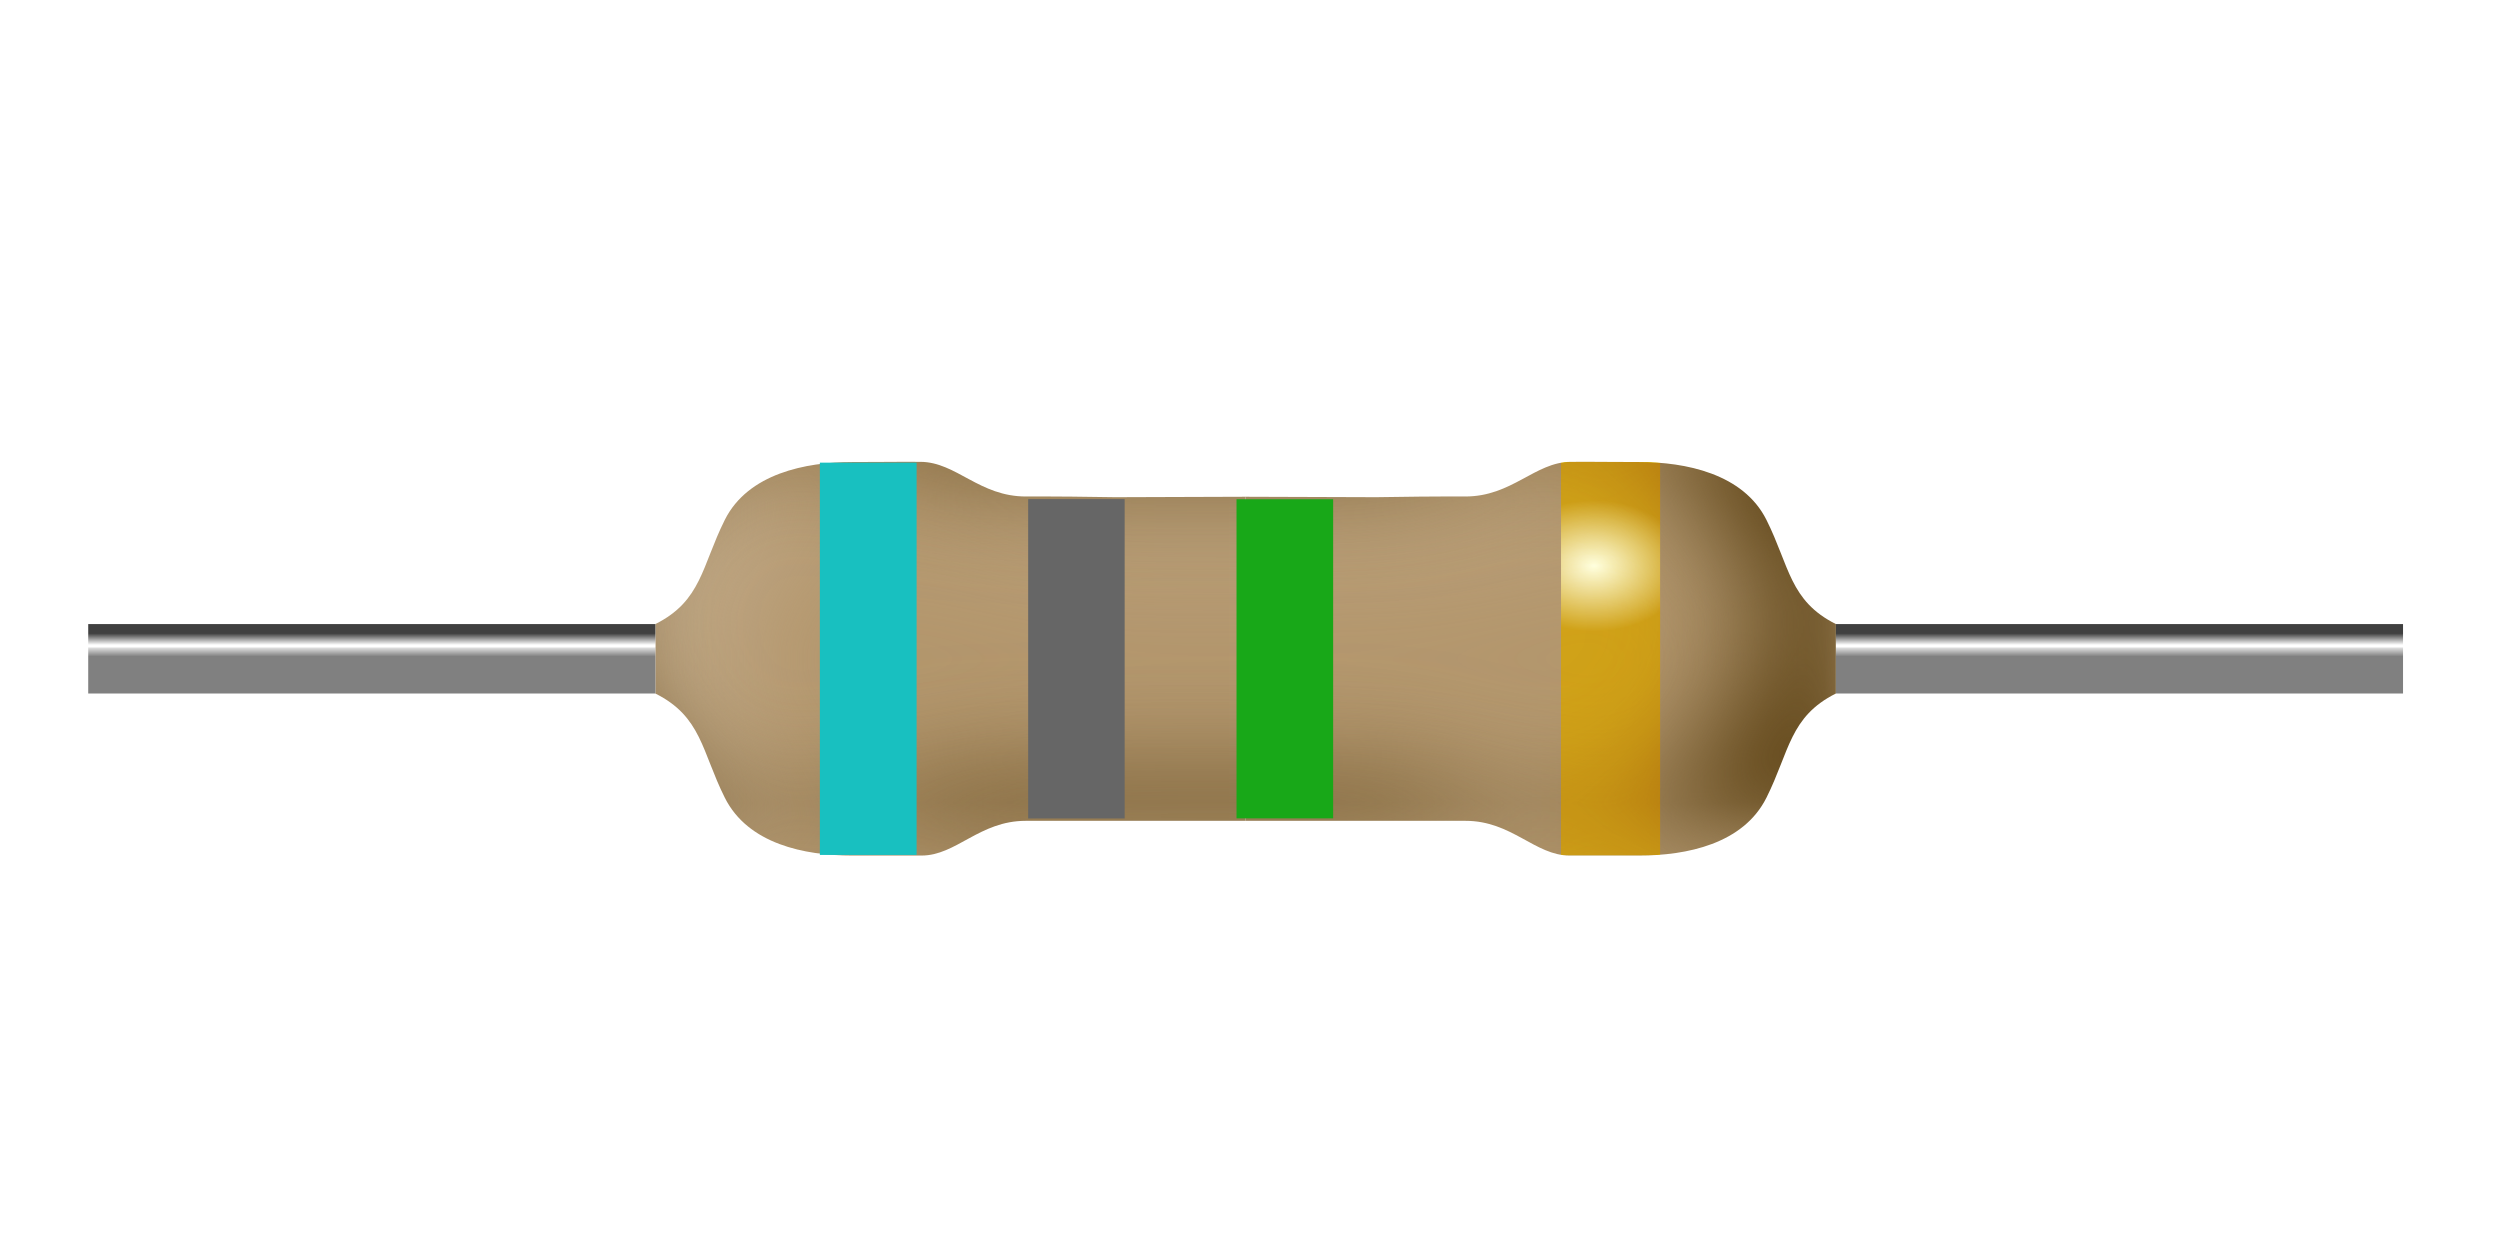
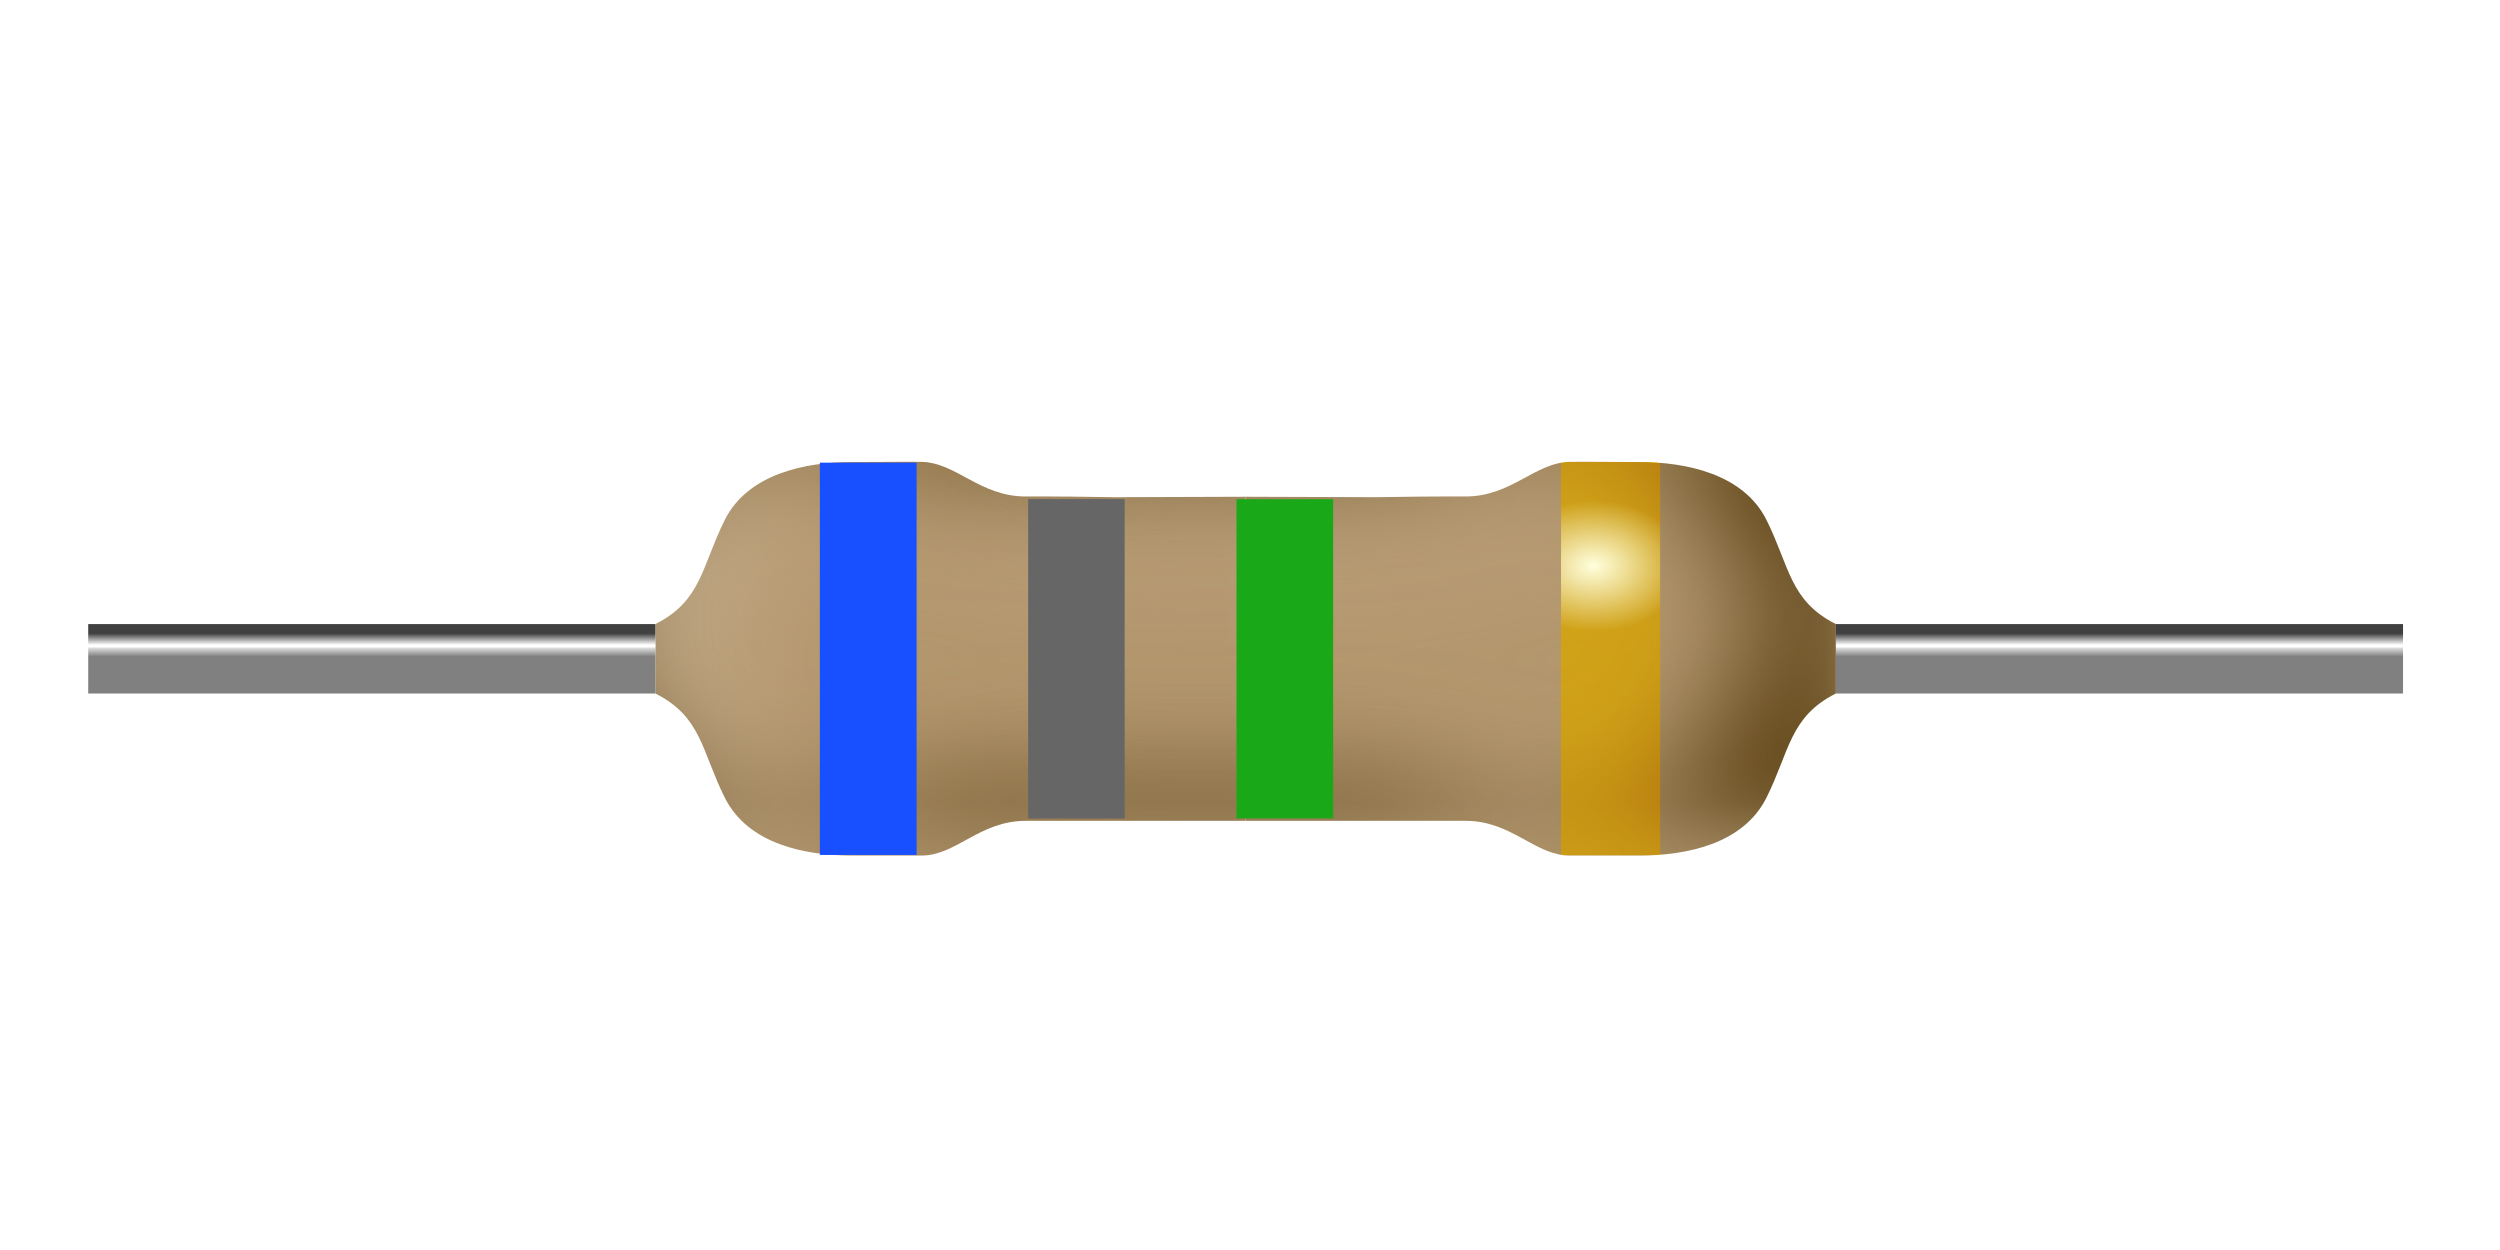
<svg xmlns="http://www.w3.org/2000/svg" xmlns:xlink="http://www.w3.org/1999/xlink" width="108mm" height="54mm" viewBox="0 0 108 54" version="1.1" id="svg8" style="enable-background:new">
  <defs id="defs2">
    <marker style="overflow:visible" id="marker6552" refX="0" refY="0" orient="auto">
      <path transform="scale(-0.6)" d="M 8.719,4.034 -2.207,0.016 8.719,-4.002 c -1.745,2.372 -1.735,5.617 -6e-7,8.035 z" style="fill:#000000;fill-opacity:1;fill-rule:evenodd;stroke:#000000;stroke-width:0.625;stroke-linejoin:round;stroke-opacity:1" id="path6550" />
    </marker>
    <marker orient="auto" refY="0" refX="0" id="marker6446" style="overflow:visible">
      <path id="path6444" style="fill:#000000;fill-opacity:1;fill-rule:evenodd;stroke:#000000;stroke-width:0.625;stroke-linejoin:round;stroke-opacity:1" d="M 8.719,4.034 -2.207,0.016 8.719,-4.002 c -1.745,2.372 -1.735,5.617 -6e-7,8.035 z" transform="scale(-0.6)" />
    </marker>
    <marker orient="auto" refY="0" refX="0" id="Arrow1Lstart" style="overflow:visible">
      <path id="path4851" d="M 0,0 5,-5 -12.5,0 5,5 Z" style="fill:#000000;fill-opacity:1;fill-rule:evenodd;stroke:#000000;stroke-width:1pt;stroke-opacity:1" transform="matrix(0.8,0,0,0.8,10,0)" />
    </marker>
    <marker orient="auto" refY="0" refX="0" id="Arrow2Lend" style="overflow:visible">
      <path id="path4872" style="fill:#000000;fill-opacity:1;fill-rule:evenodd;stroke:#000000;stroke-width:0.625;stroke-linejoin:round;stroke-opacity:1" d="M 8.719,4.034 -2.207,0.016 8.719,-4.002 c -1.745,2.372 -1.735,5.617 -6e-7,8.035 z" transform="matrix(-1.1,0,0,-1.1,-1.1,0)" />
    </marker>
    <linearGradient id="linearGradient7798">
      <stop style="stop-color:#ffffff;stop-opacity:1" offset="0" id="stop7794" />
      <stop style="stop-color:#b08d1c;stop-opacity:1" offset="1" id="stop7796" />
    </linearGradient>
    <linearGradient id="linearGradient5335">
      <stop style="stop-color:#b3966c;stop-opacity:1;" offset="0" id="stop5331" />
      <stop style="stop-color:#b3966c;stop-opacity:1" offset="1" id="stop5333" />
    </linearGradient>
    <linearGradient id="linearGradient4698">
      <stop style="stop-color:#404040;stop-opacity:1" offset="0" id="stop4694" />
      <stop style="stop-color:#ffffff;stop-opacity:1" offset="1" id="stop4696" />
    </linearGradient>
    <linearGradient id="linearGradient4688">
      <stop style="stop-color:#ffffff;stop-opacity:1" offset="0" id="stop4684" />
      <stop style="stop-color:#808080;stop-opacity:1" offset="1" id="stop4686" />
    </linearGradient>
    <filter style="color-interpolation-filters:sRGB" id="filter6573">
      <feFlood flood-opacity="1" flood-color="rgb(205,186,159)" result="flood" id="feFlood6563" />
      <feComposite in="flood" in2="SourceGraphic" operator="out" result="composite1" id="feComposite6565" />
      <feGaussianBlur in="composite1" stdDeviation="7.3" result="blur" id="feGaussianBlur6567" />
      <feOffset dx="0.3" dy="0" result="offset" id="feOffset6569" />
      <feComposite in="offset" in2="SourceGraphic" operator="atop" result="fbSourceGraphic" id="feComposite6571" />
      <feColorMatrix result="fbSourceGraphicAlpha" in="fbSourceGraphic" values="0 0 0 -1 0 0 0 0 -1 0 0 0 0 -1 0 0 0 0 1 0" id="feColorMatrix7727" />
      <feFlood id="feFlood7729" flood-opacity="1" flood-color="rgb(91,64,17)" result="flood" in="fbSourceGraphic" />
      <feComposite in2="fbSourceGraphic" id="feComposite7731" in="flood" operator="out" result="composite1" />
      <feGaussianBlur id="feGaussianBlur7733" in="composite1" stdDeviation="5.208" result="blur" />
      <feOffset id="feOffset7735" dx="-6.3" dy="-3.1" result="offset" />
      <feComposite in2="fbSourceGraphic" id="feComposite7737" in="offset" operator="atop" result="composite2" />
    </filter>
    <linearGradient xlink:href="#linearGradient5335" id="linearGradient7741" gradientUnits="userSpaceOnUse" x1="96" y1="199" x2="96" y2="235" gradientTransform="translate(16,33.99997)" />
    <linearGradient xlink:href="#linearGradient5335" id="linearGradient7743" gradientUnits="userSpaceOnUse" x1="96" y1="199" x2="96" y2="235" gradientTransform="translate(-16,33.99997)" />
    <radialGradient xlink:href="#linearGradient7798" id="radialGradient7800" cx="116.458" cy="188.684" fx="116.458" fy="188.684" r="3" gradientTransform="matrix(-1.333346,-1.33333,1.333329,-1.333345,28.70041,581.8578)" gradientUnits="userSpaceOnUse" />
    <filter style="color-interpolation-filters:sRGB" id="filter8308">
      <feFlood flood-opacity="1" flood-color="rgb(0,0,0)" result="flood" id="feFlood8298" />
      <feComposite in="SourceGraphic" in2="flood" operator="out" result="composite1" id="feComposite8300" />
      <feGaussianBlur in="composite1" stdDeviation="104.7" result="blur" id="feGaussianBlur8302" />
      <feOffset dx="-6.25" dy="-3.1" result="offset" id="feOffset8304" />
      <feComposite in="offset" in2="SourceGraphic" operator="atop" result="composite2" id="feComposite8306" />
    </filter>
    <filter style="color-interpolation-filters:sRGB" id="filter8904">
      <feBlend mode="overlay" in2="BackgroundImage" id="feBlend8906" />
    </filter>
    <linearGradient xlink:href="#linearGradient5335" id="linearGradient3764" gradientUnits="userSpaceOnUse" gradientTransform="translate(-16,33.99997)" x1="96" y1="199" x2="96" y2="235" />
    <linearGradient xlink:href="#linearGradient4688" id="linearGradient3766" gradientUnits="userSpaceOnUse" gradientTransform="translate(-15,-0.1959616)" x1="16" y1="182" x2="16" y2="183" />
    <linearGradient xlink:href="#linearGradient4698" id="linearGradient3768" gradientUnits="userSpaceOnUse" gradientTransform="translate(-15,-0.1959616)" x1="16" y1="181" x2="16" y2="182" />
  </defs>
  <g id="layer1" transform="translate(-60,-139.196)">
    <g style="fill:url(#linearGradient7743);fill-opacity:1;stroke:none;filter:url(#filter6573)" id="g4592" transform="matrix(0.5,0,0,0.5,66.2776,76.20425)">
      <path style="opacity:1;vector-effect:none;fill:url(#linearGradient3764);fill-opacity:1;stroke:none;stroke-width:0.36;stroke-linecap:round;stroke-linejoin:round;stroke-miterlimit:4;stroke-dasharray:none;stroke-dashoffset:0;stroke-opacity:0.473" d="m 95.067,196.903 c -3.757,-0.013 -15,3e-5 -19,3e-5 -4,0 -6,3 -9,3 -3,0 -6,0 -6,0 -4.109,0 -9,-1 -11,-5 -2,-4 -2,-7 -6,-9 v -3 -3 c 4,-2 4,-5 6,-9 2,-4 7,-5 11,-5 4,0 3,-0.031 5.911,-0.016 3.089,0.016 5.089,3.016 9.142,2.993 1.947,-0.011 5.947,0.023 7.677,0.062 3.757,-0.013 7.513,-0.026 11.27,-0.039" id="use4554" />
      <use style="fill:url(#linearGradient7741);fill-opacity:1;stroke:none" transform="matrix(-1,0,0,1,190.1336,-3e-5)" height="100%" width="100%" id="use5307" xlink:href="#use4554" y="0" x="0" />
    </g>
    <g transform="matrix(0.5,0,0,0.5,66.31101,76.15578)" id="g8164">
      <g id="g4704" style="display:inline">
        <rect y="182" x="-5" height="4" width="49" id="rect4594" style="opacity:1;vector-effect:none;fill:url(#linearGradient3766);fill-opacity:1;stroke:none;stroke-width:0.17;stroke-linecap:round;stroke-linejoin:round;stroke-miterlimit:4;stroke-dasharray:none;stroke-dashoffset:0.643;stroke-opacity:0.473" />
        <rect y="180" x="-5" height="2" width="49" id="rect4594-9" style="opacity:1;vector-effect:none;fill:url(#linearGradient3768);fill-opacity:1;stroke:none;stroke-width:0.17;stroke-linecap:round;stroke-linejoin:round;stroke-miterlimit:4;stroke-dasharray:none;stroke-dashoffset:0.643;stroke-opacity:0.473" />
      </g>
      <use x="0" y="0" xlink:href="#g4704" id="use4706" width="100%" height="100%" transform="translate(151)" style="display:inline" />
    </g>
    <rect style="vector-effect:none;fill:url(#radialGradient7800);fill-opacity:1;stroke:none;stroke-width:0.17;stroke-linecap:round;stroke-linejoin:round;stroke-miterlimit:4;stroke-dasharray:none;stroke-dashoffset:0.643;stroke-opacity:1;filter:url(#filter8904)" id="rect7747-1-3-1" width="6" height="34" x="123" y="166" transform="matrix(0.7135041,0,0,0.5003677,39.67537,76.07641)" />
    <rect style="vector-effect:none;fill:#18a818;fill-opacity:1;stroke:none;stroke-width:0.17;stroke-linecap:round;stroke-linejoin:round;stroke-miterlimit:4;stroke-dasharray:none;stroke-dashoffset:0.643;stroke-opacity:1;filter:url(#filter8308)" id="rect7747" width="6" height="28" x="96" y="169" transform="matrix(0.6958142,0,0,0.4923681,46.61933,77.55239)" />
    <rect style="vector-effect:none;fill:#666666;fill-opacity:1;stroke:none;stroke-width:0.17;stroke-linecap:round;stroke-linejoin:round;stroke-miterlimit:4;stroke-dasharray:none;stroke-dashoffset:0.643;stroke-opacity:1;filter:url(#filter8308)" id="rect7747-1" width="6" height="28" x="78" y="169" transform="matrix(0.6947202,0,0,0.4927665,50.22865,77.47951)" />
-     <rect style="vector-effect:none;fill:#18c0c0;fill-opacity:1;stroke:none;stroke-width:0.17;stroke-linecap:round;stroke-linejoin:round;stroke-miterlimit:4;stroke-dasharray:none;stroke-dashoffset:0.643;stroke-opacity:1;filter:url(#filter8308)" id="rect7747-1-3" width="6" height="34" x="61" y="166" transform="matrix(0.6965847,0,0,0.4984398,52.92629,76.4413)" />
+     <rect style="vector-effect:none;fill:#1850ff;fill-opacity:1;stroke:none;stroke-width:0.17;stroke-linecap:round;stroke-linejoin:round;stroke-miterlimit:4;stroke-dasharray:none;stroke-dashoffset:0.643;stroke-opacity:1;filter:url(#filter8308)" id="rect7747-1-3" width="6" height="34" x="61" y="166" transform="matrix(0.6965847,0,0,0.4984398,52.92629,76.4413)" />
    <g id="g6894" transform="translate(-2,-0.8040437)" />
  </g>
</svg>
